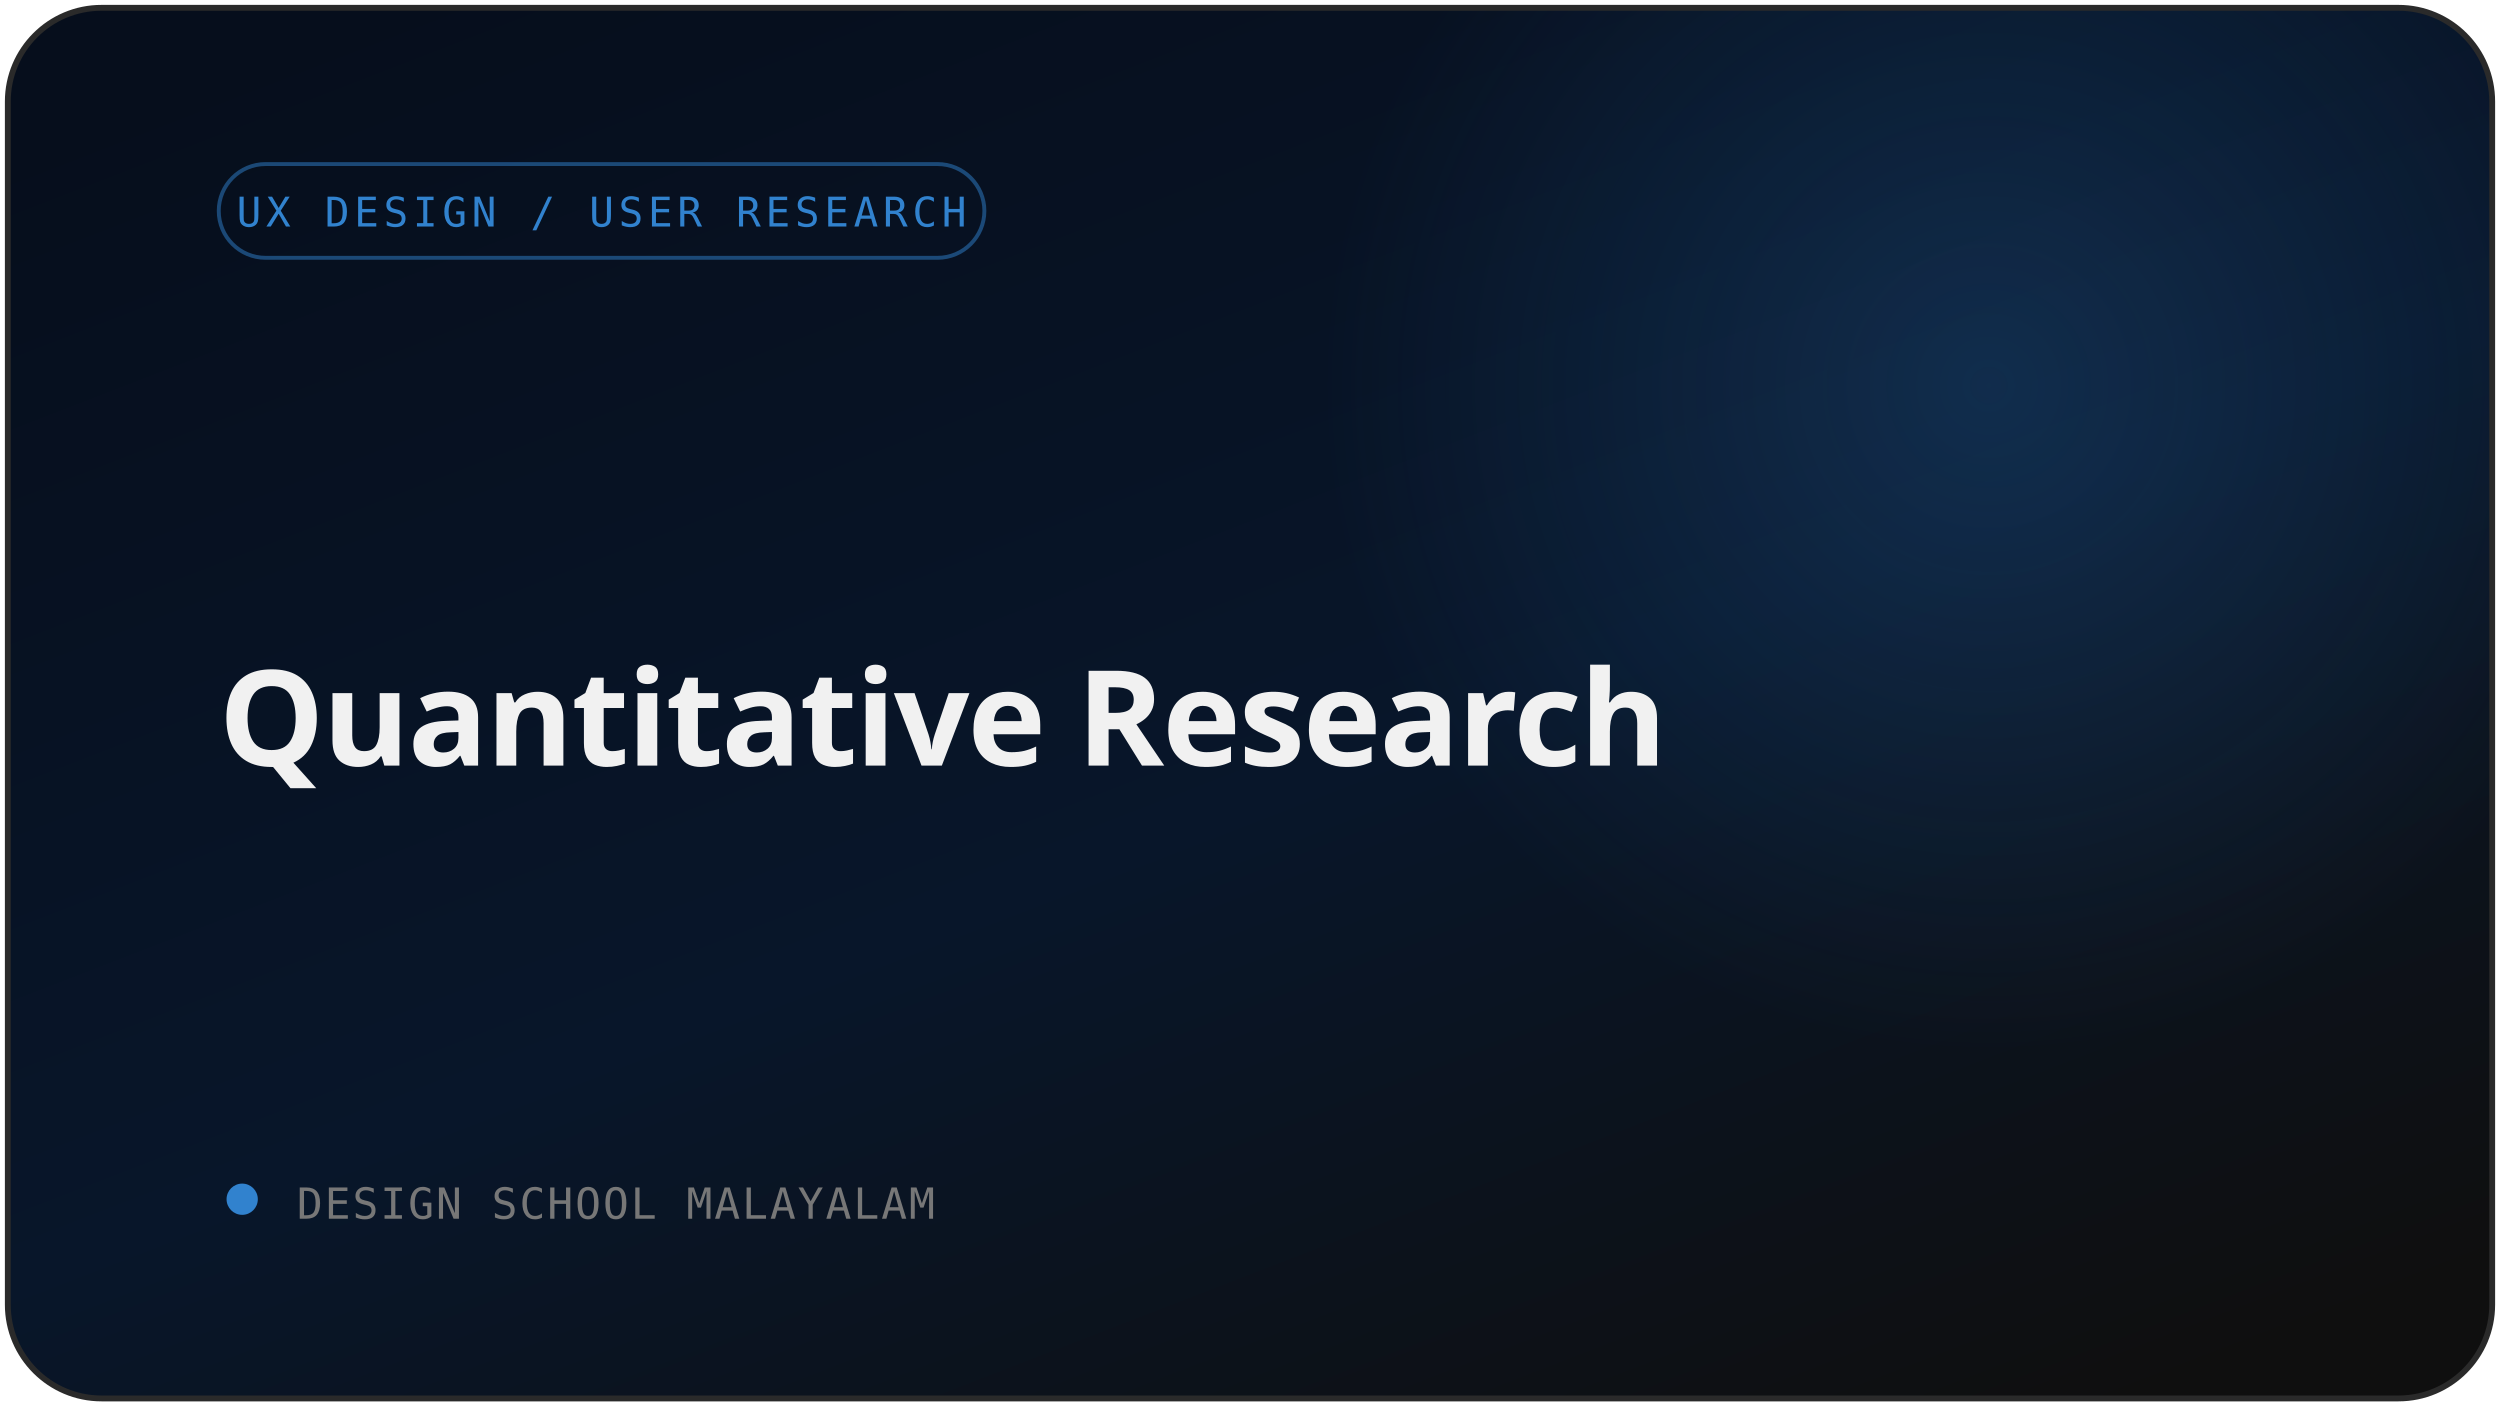
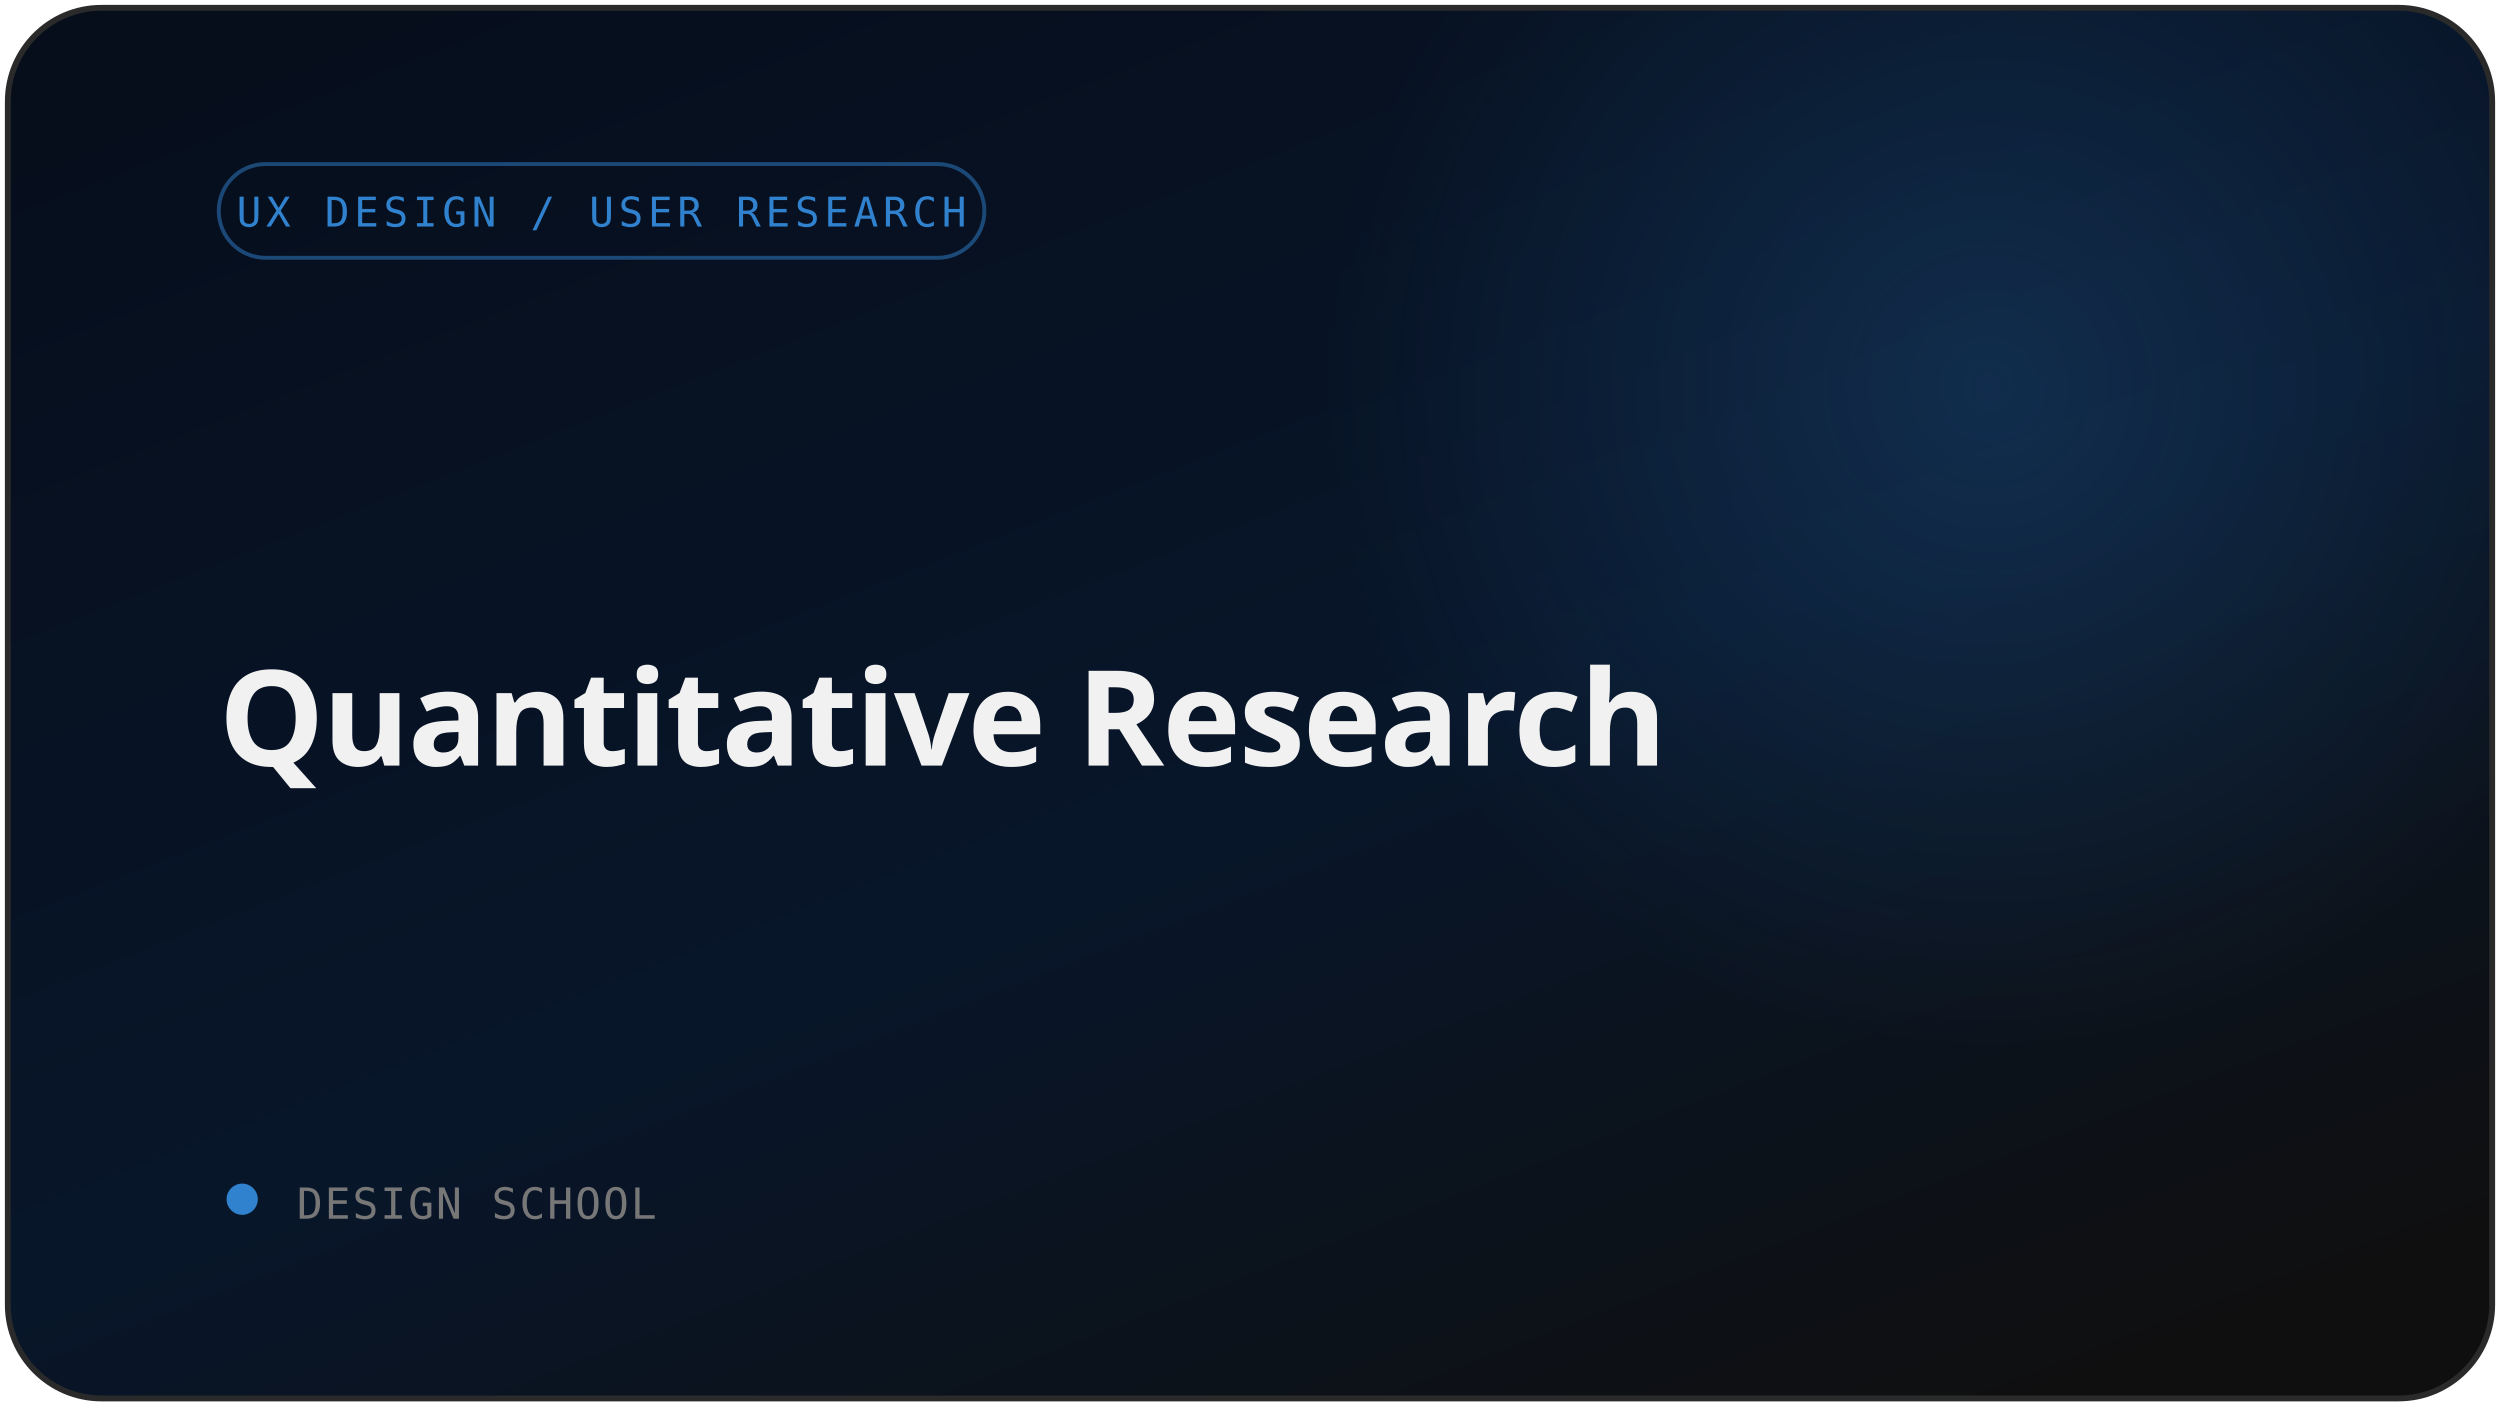
<svg xmlns="http://www.w3.org/2000/svg" viewBox="0 0 640 360" width="100%" height="100%">
  <defs>
    <linearGradient id="banner-bg" x1="15%" y1="0%" x2="85%" y2="100%">
      <stop offset="0%" stop-color="#060e1c" />
      <stop offset="55%" stop-color="#08162a" />
      <stop offset="100%" stop-color="#0f0f0f" />
    </linearGradient>
    <radialGradient id="banner-glow" cx="50%" cy="50%" r="50%">
      <stop offset="0%" stop-color="#3182CE" stop-opacity="0.22" />
      <stop offset="100%" stop-color="#3182CE" stop-opacity="0" />
    </radialGradient>
    <clipPath id="card-clip">
      <rect x="2" y="2" width="636" height="356" rx="24" />
    </clipPath>
  </defs>
  <g clip-path="url(#card-clip)">
    <rect width="640" height="360" fill="url(#banner-bg)" />
    <circle cx="509" cy="99" r="170" fill="url(#banner-glow)" />
    <rect x="56" y="42" width="196" height="24" rx="12" fill="none" stroke="#3182CE" stroke-opacity="0.5" stroke-width="1" />
    <text x="154" y="58" fill="#3182CE" font-family="'DM Mono', monospace" font-size="10.5" font-weight="500" letter-spacing="1.2px" text-anchor="middle">UX DESIGN / USER RESEARCH</text>
    <text x="56" y="196" fill="#f1f1f1" font-family="'Google Sans Display', 'Google Sans', sans-serif" font-size="34" font-weight="700" letter-spacing="-0.5px">Quantitative Research</text>
    <g transform="translate(56, 312)">
      <circle cx="6" cy="-5" r="4" fill="#3182CE" />
-       <text x="20" y="0" fill="#777777" font-family="'DM Mono', monospace" font-size="11" font-weight="500" letter-spacing="0.5px">DESIGN SCHOOL MALAYALAM</text>
+       <text x="20" y="0" fill="#777777" font-family="'DM Mono', monospace" font-size="11" font-weight="500" letter-spacing="0.5px">DESIGN SCHOOL</text>
    </g>
  </g>
  <rect x="2" y="2" width="636" height="356" rx="24" fill="none" stroke="#2a2a2a" stroke-width="1.5" />
</svg>
